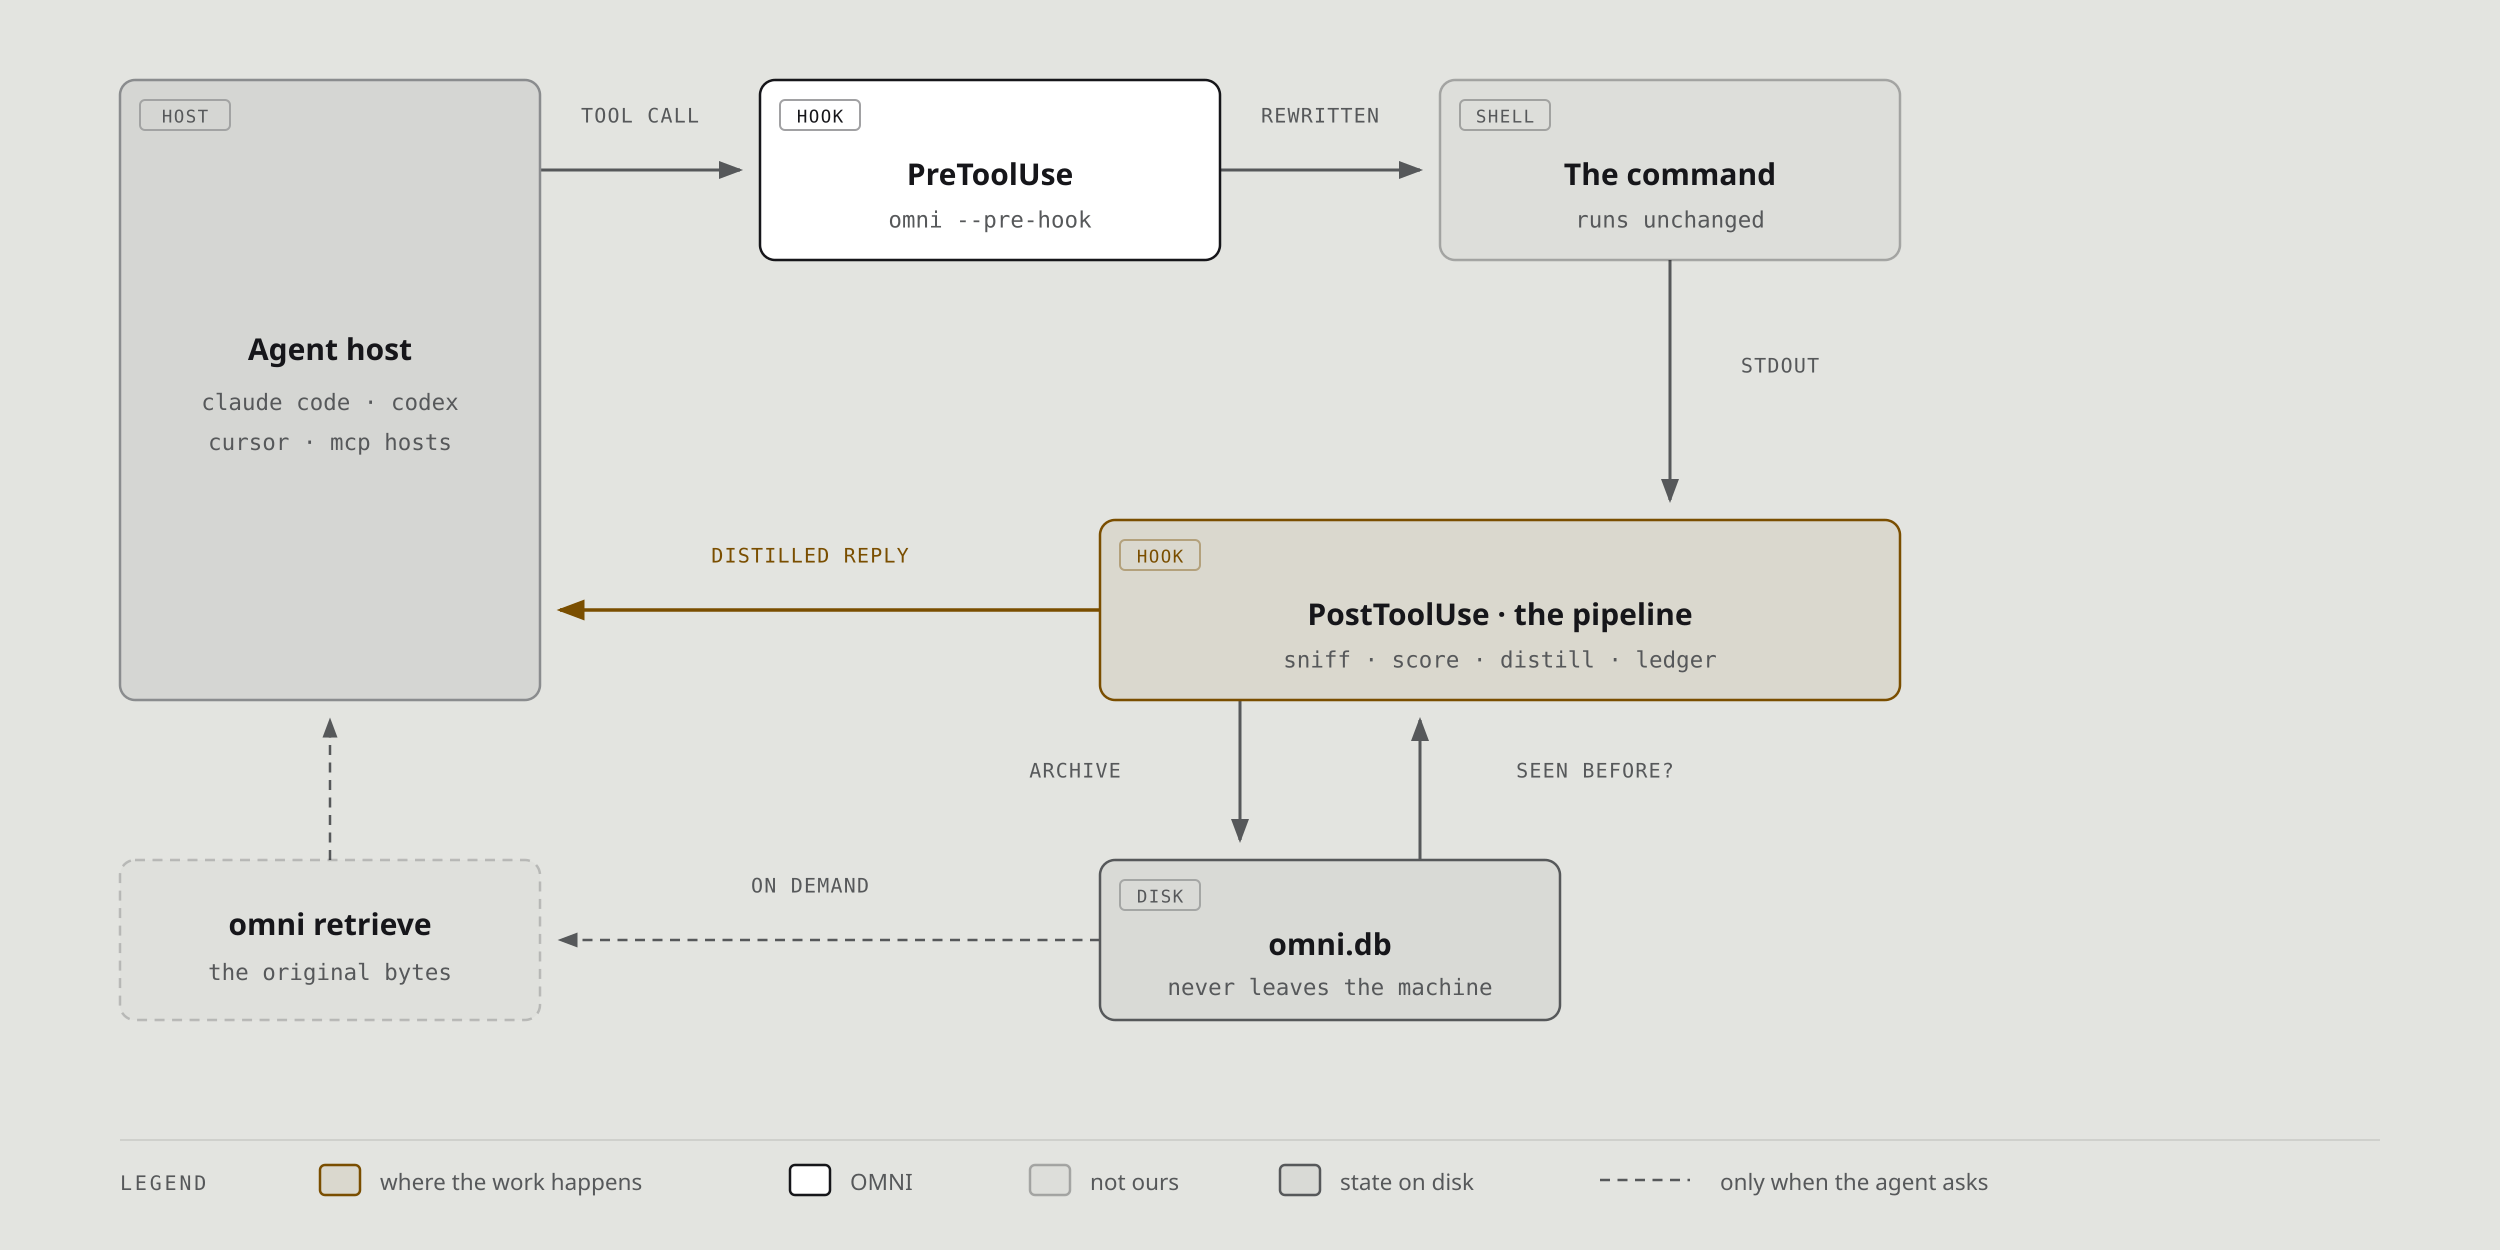
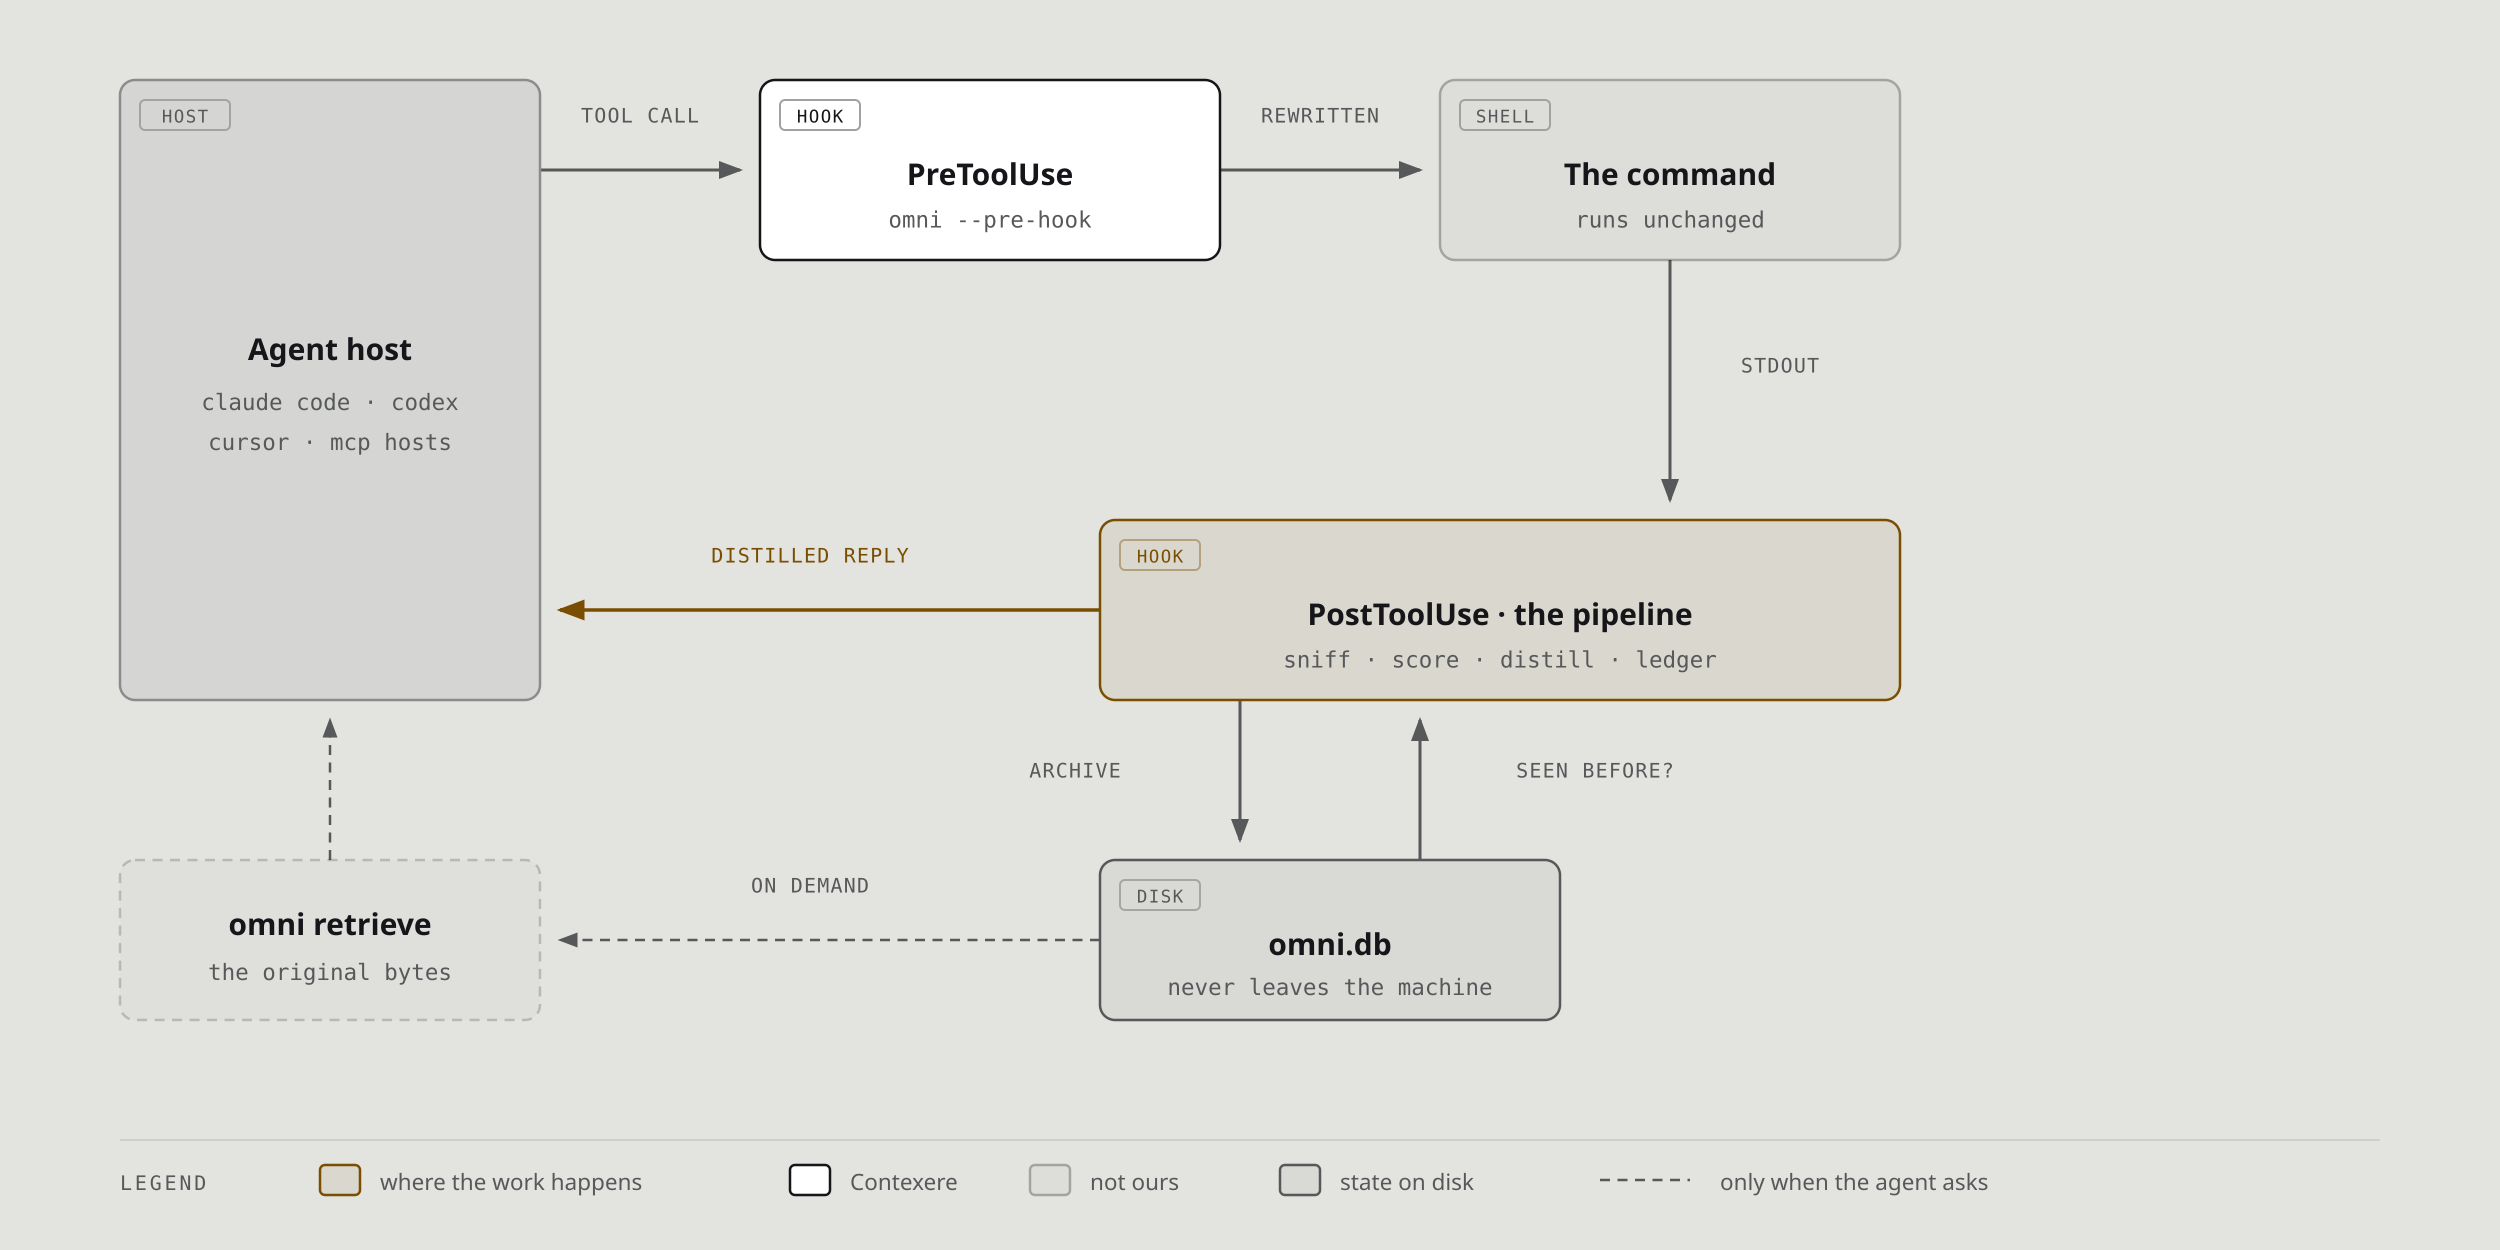
<svg xmlns="http://www.w3.org/2000/svg" viewBox="0 80 1000 500" role="img" aria-labelledby="where-omni-sits-title where-omni-sits-desc">
  <defs>
    <marker id="arrow" markerWidth="8" markerHeight="6" refX="7" refY="3" orient="auto">
      <polygon points="0 0, 8 3, 0 6" fill="#56585A" />
    </marker>
    <marker id="arrow-accent" markerWidth="8" markerHeight="6" refX="7" refY="3" orient="auto">
      <polygon points="0 0, 8 3, 0 6" fill="#7A4E00" />
    </marker>
  </defs>
  <rect x="0" y="80" width="1000" height="500" fill="#E3E4E0" />
  <line x1="216" y1="148" x2="296" y2="148" stroke="#56585A" stroke-width="1.2" marker-end="url(#arrow)" />
  <rect x="228" y="120" width="56" height="12" rx="2" fill="#E3E4E0" />
  <text x="256" y="129" fill="#56585A" font-size="8" font-family="'IBM Plex Mono', monospace" text-anchor="middle" letter-spacing="0.06em">TOOL CALL</text>
  <line x1="488" y1="148" x2="568" y2="148" stroke="#56585A" stroke-width="1.2" marker-end="url(#arrow)" />
  <rect x="496" y="120" width="64" height="12" rx="2" fill="#E3E4E0" />
  <text x="528" y="129" fill="#56585A" font-size="8" font-family="'IBM Plex Mono', monospace" text-anchor="middle" letter-spacing="0.06em">REWRITTEN</text>
  <line x1="668" y1="184" x2="668" y2="280" stroke="#56585A" stroke-width="1.2" marker-end="url(#arrow)" />
  <rect x="688" y="220" width="48" height="12" rx="2" fill="#E3E4E0" />
  <text x="712" y="229" fill="#56585A" font-size="8" font-family="'IBM Plex Mono', monospace" text-anchor="middle" letter-spacing="0.06em">STDOUT</text>
  <line x1="440" y1="324" x2="224" y2="324" stroke="#7A4E00" stroke-width="1.4" marker-end="url(#arrow-accent)" />
  <rect x="272" y="296" width="104" height="12" rx="2" fill="#E3E4E0" />
  <text x="324" y="305" fill="#7A4E00" font-size="8" font-family="'IBM Plex Mono', monospace" text-anchor="middle" letter-spacing="0.06em">DISTILLED REPLY</text>
  <line x1="496" y1="360" x2="496" y2="416" stroke="#56585A" stroke-width="1.2" marker-end="url(#arrow)" />
  <rect x="404" y="382" width="52" height="12" rx="2" fill="#E3E4E0" />
  <text x="430" y="391" fill="#56585A" font-size="8" font-family="'IBM Plex Mono', monospace" text-anchor="middle" letter-spacing="0.06em">ARCHIVE</text>
  <line x1="568" y1="424" x2="568" y2="368" stroke="#56585A" stroke-width="1.2" marker-end="url(#arrow)" />
  <rect x="600" y="382" width="76" height="12" rx="2" fill="#E3E4E0" />
  <text x="638" y="391" fill="#56585A" font-size="8" font-family="'IBM Plex Mono', monospace" text-anchor="middle" letter-spacing="0.06em">SEEN BEFORE?</text>
  <line x1="440" y1="456" x2="224" y2="456" stroke="#56585A" stroke-width="1" stroke-dasharray="4,3" marker-end="url(#arrow)" />
  <rect x="292" y="428" width="64" height="12" rx="2" fill="#E3E4E0" />
  <text x="324" y="437" fill="#56585A" font-size="8" font-family="'IBM Plex Mono', monospace" text-anchor="middle" letter-spacing="0.06em">ON DEMAND</text>
  <line x1="132" y1="424" x2="132" y2="368" stroke="#56585A" stroke-width="1" stroke-dasharray="4,3" marker-end="url(#arrow)" />
  <rect x="48" y="112" width="168" height="248" rx="6" fill="#E3E4E0" />
  <rect x="48" y="112" width="168" height="248" rx="6" fill="rgba(86,88,90,0.10)" stroke="#8A8C8E" stroke-width="1" />
  <rect x="56" y="120" width="36" height="12" rx="2" fill="transparent" stroke="rgba(86,88,90,0.40)" stroke-width="0.8" />
  <text x="74" y="129" fill="#56585A" font-size="7" font-family="'IBM Plex Mono', monospace" text-anchor="middle" letter-spacing="0.08em">HOST</text>
  <text x="132" y="224" fill="#16161A" font-size="12" font-weight="600" font-family="'IBM Plex Sans', sans-serif" text-anchor="middle">Agent host</text>
  <text x="132" y="244" fill="#56585A" font-size="9" font-family="'IBM Plex Mono', monospace" text-anchor="middle">claude code · codex</text>
  <text x="132" y="260" fill="#56585A" font-size="9" font-family="'IBM Plex Mono', monospace" text-anchor="middle">cursor · mcp hosts</text>
  <rect x="304" y="112" width="184" height="72" rx="6" fill="#E3E4E0" />
  <rect x="304" y="112" width="184" height="72" rx="6" fill="#ffffff" stroke="#16161A" stroke-width="1" />
  <rect x="312" y="120" width="32" height="12" rx="2" fill="transparent" stroke="rgba(22,22,26,0.40)" stroke-width="0.8" />
  <text x="328" y="129" fill="#16161A" font-size="7" font-family="'IBM Plex Mono', monospace" text-anchor="middle" letter-spacing="0.08em">HOOK</text>
  <text x="396" y="154" fill="#16161A" font-size="12" font-weight="600" font-family="'IBM Plex Sans', sans-serif" text-anchor="middle">PreToolUse</text>
  <text x="396" y="171" fill="#56585A" font-size="9" font-family="'IBM Plex Mono', monospace" text-anchor="middle">omni --pre-hook</text>
  <rect x="576" y="112" width="184" height="72" rx="6" fill="#E3E4E0" />
  <rect x="576" y="112" width="184" height="72" rx="6" fill="rgba(22,22,26,0.03)" stroke="rgba(22,22,26,0.30)" stroke-width="1" />
  <rect x="584" y="120" width="36" height="12" rx="2" fill="transparent" stroke="rgba(22,22,26,0.30)" stroke-width="0.8" />
  <text x="602" y="129" fill="#56585A" font-size="7" font-family="'IBM Plex Mono', monospace" text-anchor="middle" letter-spacing="0.08em">SHELL</text>
  <text x="668" y="154" fill="#16161A" font-size="12" font-weight="600" font-family="'IBM Plex Sans', sans-serif" text-anchor="middle">The command</text>
  <text x="668" y="171" fill="#56585A" font-size="9" font-family="'IBM Plex Mono', monospace" text-anchor="middle">runs unchanged</text>
  <rect x="440" y="288" width="320" height="72" rx="6" fill="#E3E4E0" />
  <rect x="440" y="288" width="320" height="72" rx="6" fill="rgba(122,78,0,0.08)" stroke="#7A4E00" stroke-width="1" />
  <rect x="448" y="296" width="32" height="12" rx="2" fill="transparent" stroke="rgba(122,78,0,0.40)" stroke-width="0.8" />
  <text x="464" y="305" fill="#7A4E00" font-size="7" font-family="'IBM Plex Mono', monospace" text-anchor="middle" letter-spacing="0.08em">HOOK</text>
  <text x="600" y="330" fill="#16161A" font-size="12" font-weight="600" font-family="'IBM Plex Sans', sans-serif" text-anchor="middle">PostToolUse · the pipeline</text>
  <text x="600" y="347" fill="#56585A" font-size="9" font-family="'IBM Plex Mono', monospace" text-anchor="middle">sniff · score · distill · ledger</text>
  <rect x="440" y="424" width="184" height="64" rx="6" fill="#E3E4E0" />
  <rect x="440" y="424" width="184" height="64" rx="6" fill="rgba(22,22,26,0.05)" stroke="#56585A" stroke-width="1" />
  <rect x="448" y="432" width="32" height="12" rx="2" fill="transparent" stroke="rgba(86,88,90,0.40)" stroke-width="0.8" />
  <text x="464" y="441" fill="#56585A" font-size="7" font-family="'IBM Plex Mono', monospace" text-anchor="middle" letter-spacing="0.08em">DISK</text>
  <text x="532" y="462" fill="#16161A" font-size="12" font-weight="600" font-family="'IBM Plex Sans', sans-serif" text-anchor="middle">omni.db</text>
  <text x="532" y="478" fill="#56585A" font-size="9" font-family="'IBM Plex Mono', monospace" text-anchor="middle">never leaves the machine</text>
  <rect x="48" y="424" width="168" height="64" rx="6" fill="#E3E4E0" />
  <rect x="48" y="424" width="168" height="64" rx="6" fill="rgba(22,22,26,0.02)" stroke="rgba(22,22,26,0.20)" stroke-width="1" stroke-dasharray="4,3" />
  <text x="132" y="454" fill="#16161A" font-size="12" font-weight="600" font-family="'IBM Plex Sans', sans-serif" text-anchor="middle">omni retrieve</text>
  <text x="132" y="472" fill="#56585A" font-size="9" font-family="'IBM Plex Mono', monospace" text-anchor="middle">the original bytes</text>
  <line x1="48" y1="536" x2="952" y2="536" stroke="rgba(22,22,26,0.10)" stroke-width="0.8" />
  <text x="48" y="556" fill="#56585A" font-size="8" font-family="'IBM Plex Mono', monospace" letter-spacing="0.14em">LEGEND</text>
  <rect x="128" y="546" width="16" height="12" rx="2" fill="rgba(122,78,0,0.08)" stroke="#7A4E00" stroke-width="1" />
  <text x="152" y="556" fill="#56585A" font-size="9" font-family="'IBM Plex Sans', sans-serif">where the work happens</text>
  <rect x="316" y="546" width="16" height="12" rx="2" fill="#ffffff" stroke="#16161A" stroke-width="1" />
-   <text x="340" y="556" fill="#56585A" font-size="9" font-family="'IBM Plex Sans', sans-serif">OMNI</text>
+   <text x="340" y="556" fill="#56585A" font-size="9" font-family="'IBM Plex Sans', sans-serif">Contexere</text>
  <rect x="412" y="546" width="16" height="12" rx="2" fill="rgba(22,22,26,0.03)" stroke="rgba(22,22,26,0.30)" stroke-width="1" />
  <text x="436" y="556" fill="#56585A" font-size="9" font-family="'IBM Plex Sans', sans-serif">not ours</text>
  <rect x="512" y="546" width="16" height="12" rx="2" fill="rgba(22,22,26,0.05)" stroke="#56585A" stroke-width="1" />
  <text x="536" y="556" fill="#56585A" font-size="9" font-family="'IBM Plex Sans', sans-serif">state on disk</text>
  <line x1="640" y1="552" x2="676" y2="552" stroke="#56585A" stroke-width="1" stroke-dasharray="4,3" />
  <text x="688" y="556" fill="#56585A" font-size="9" font-family="'IBM Plex Sans', sans-serif">only when the agent asks</text>
</svg>
